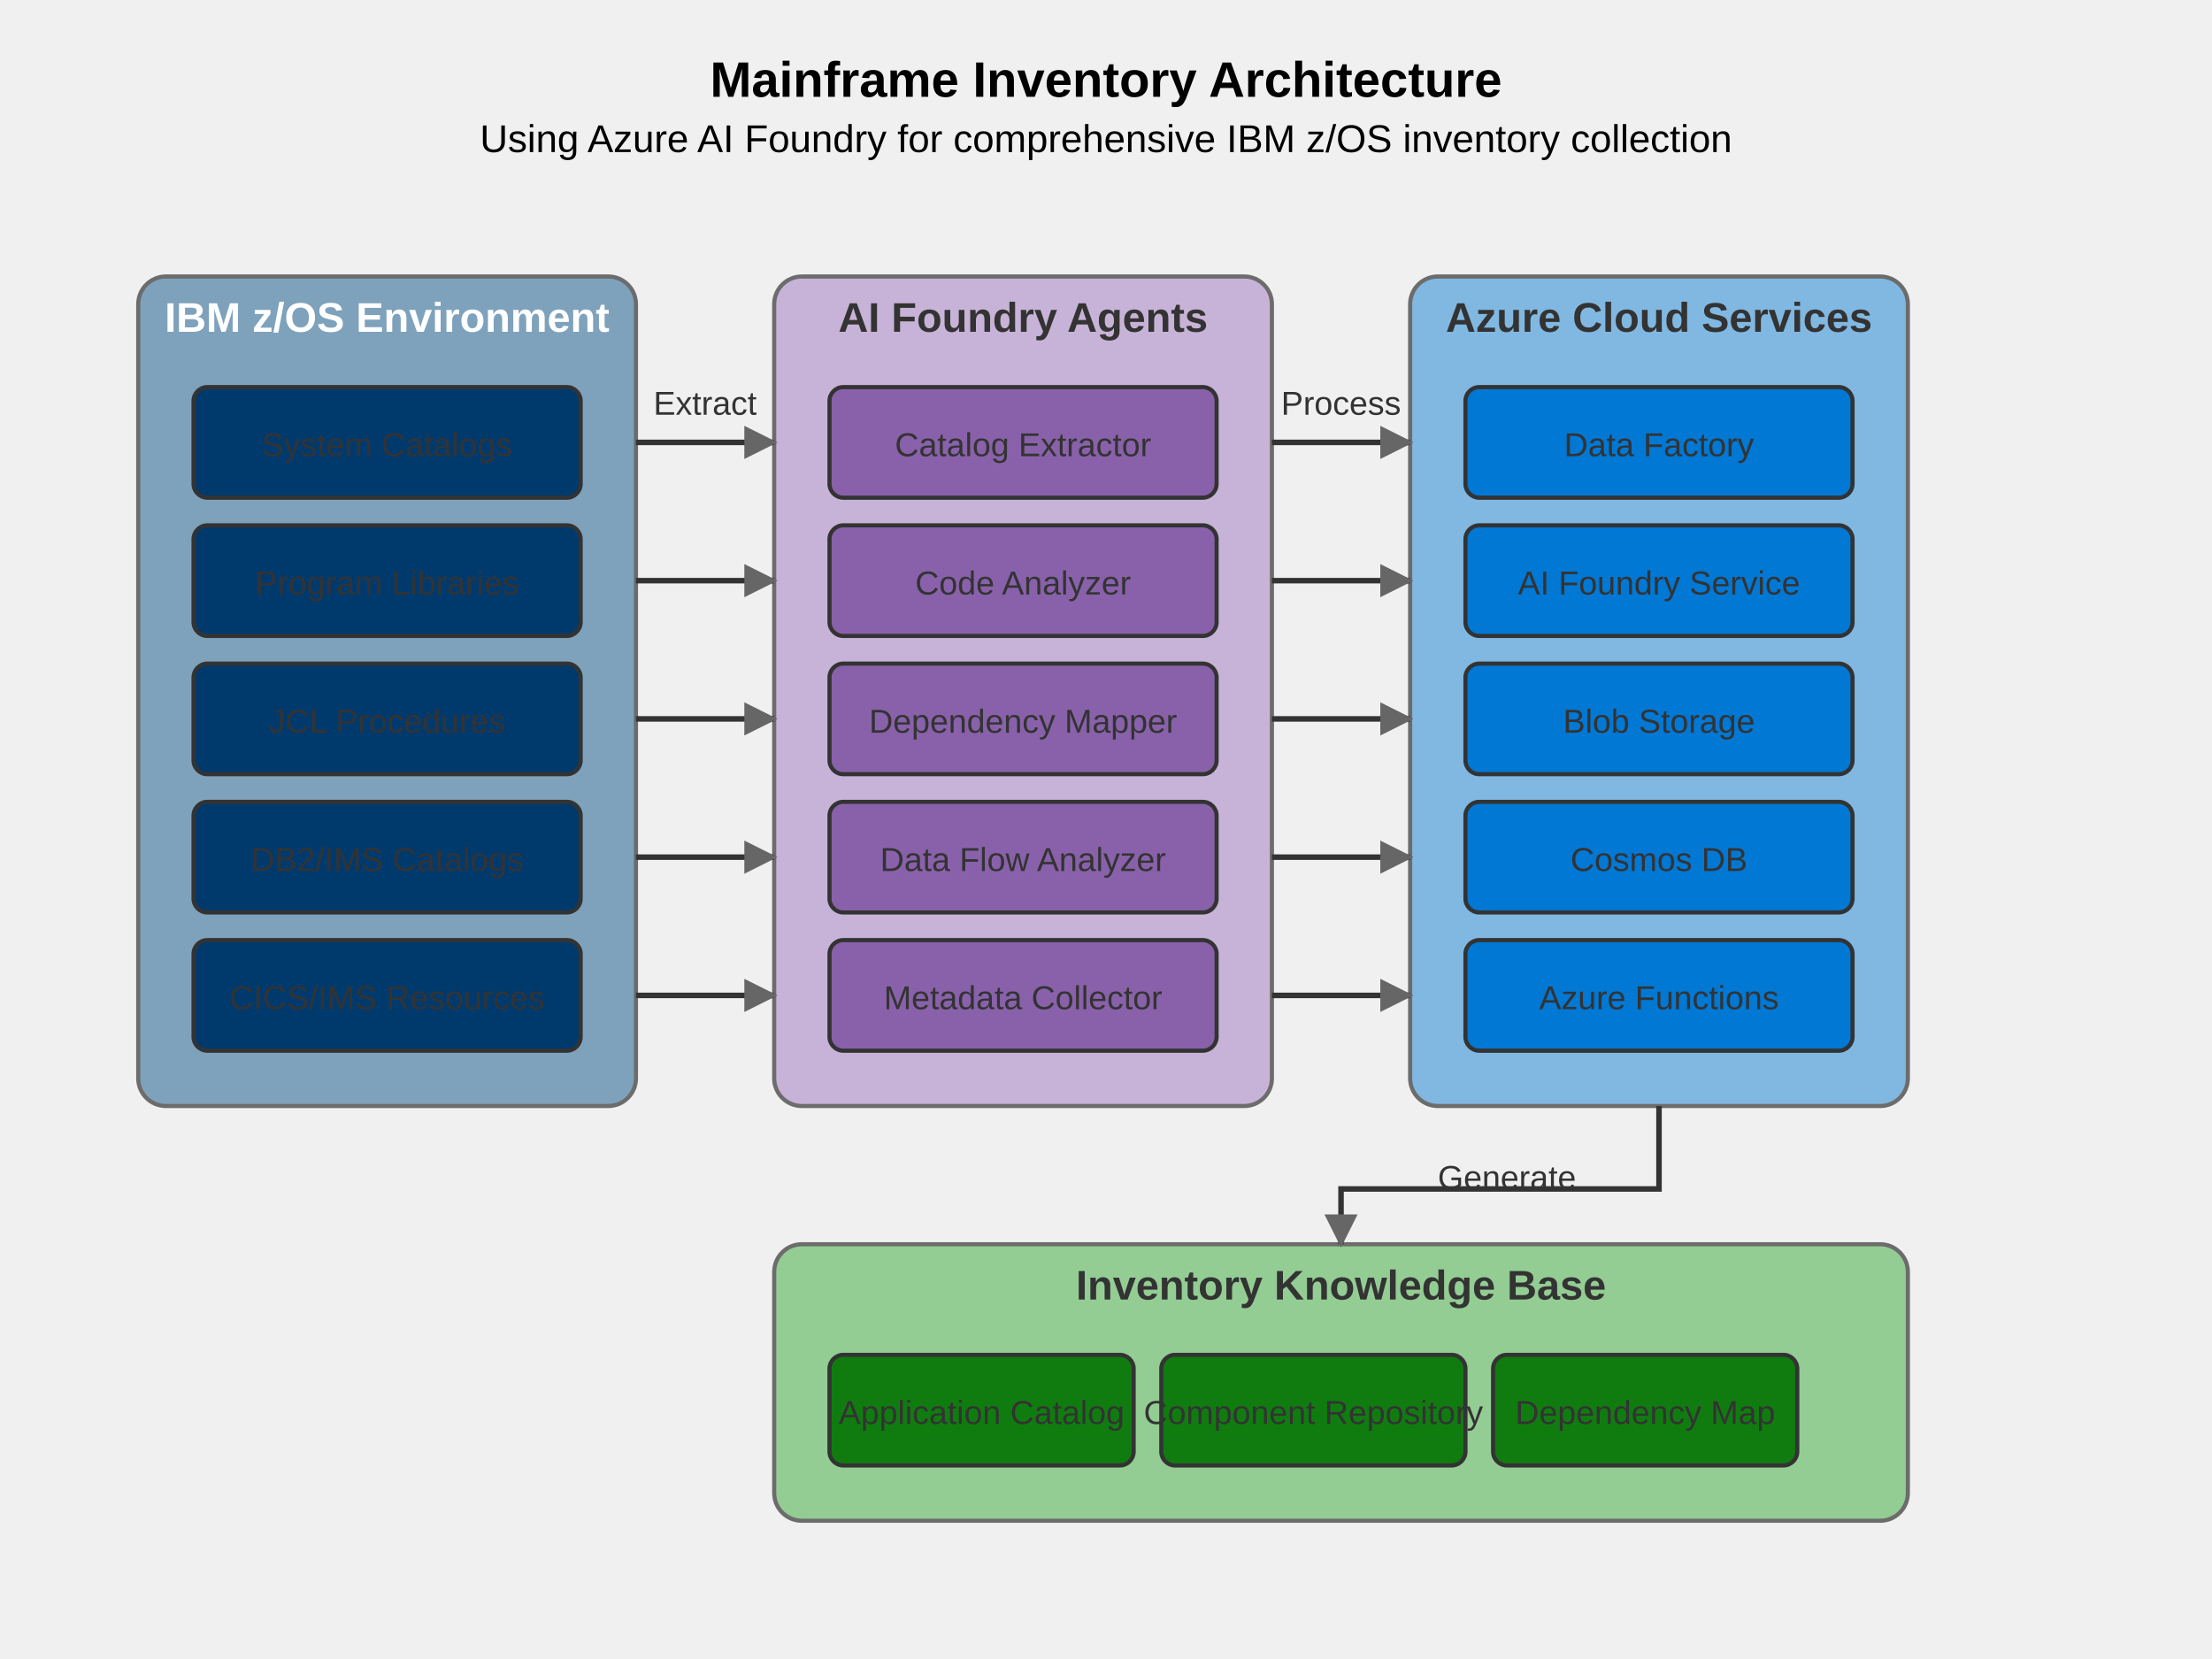
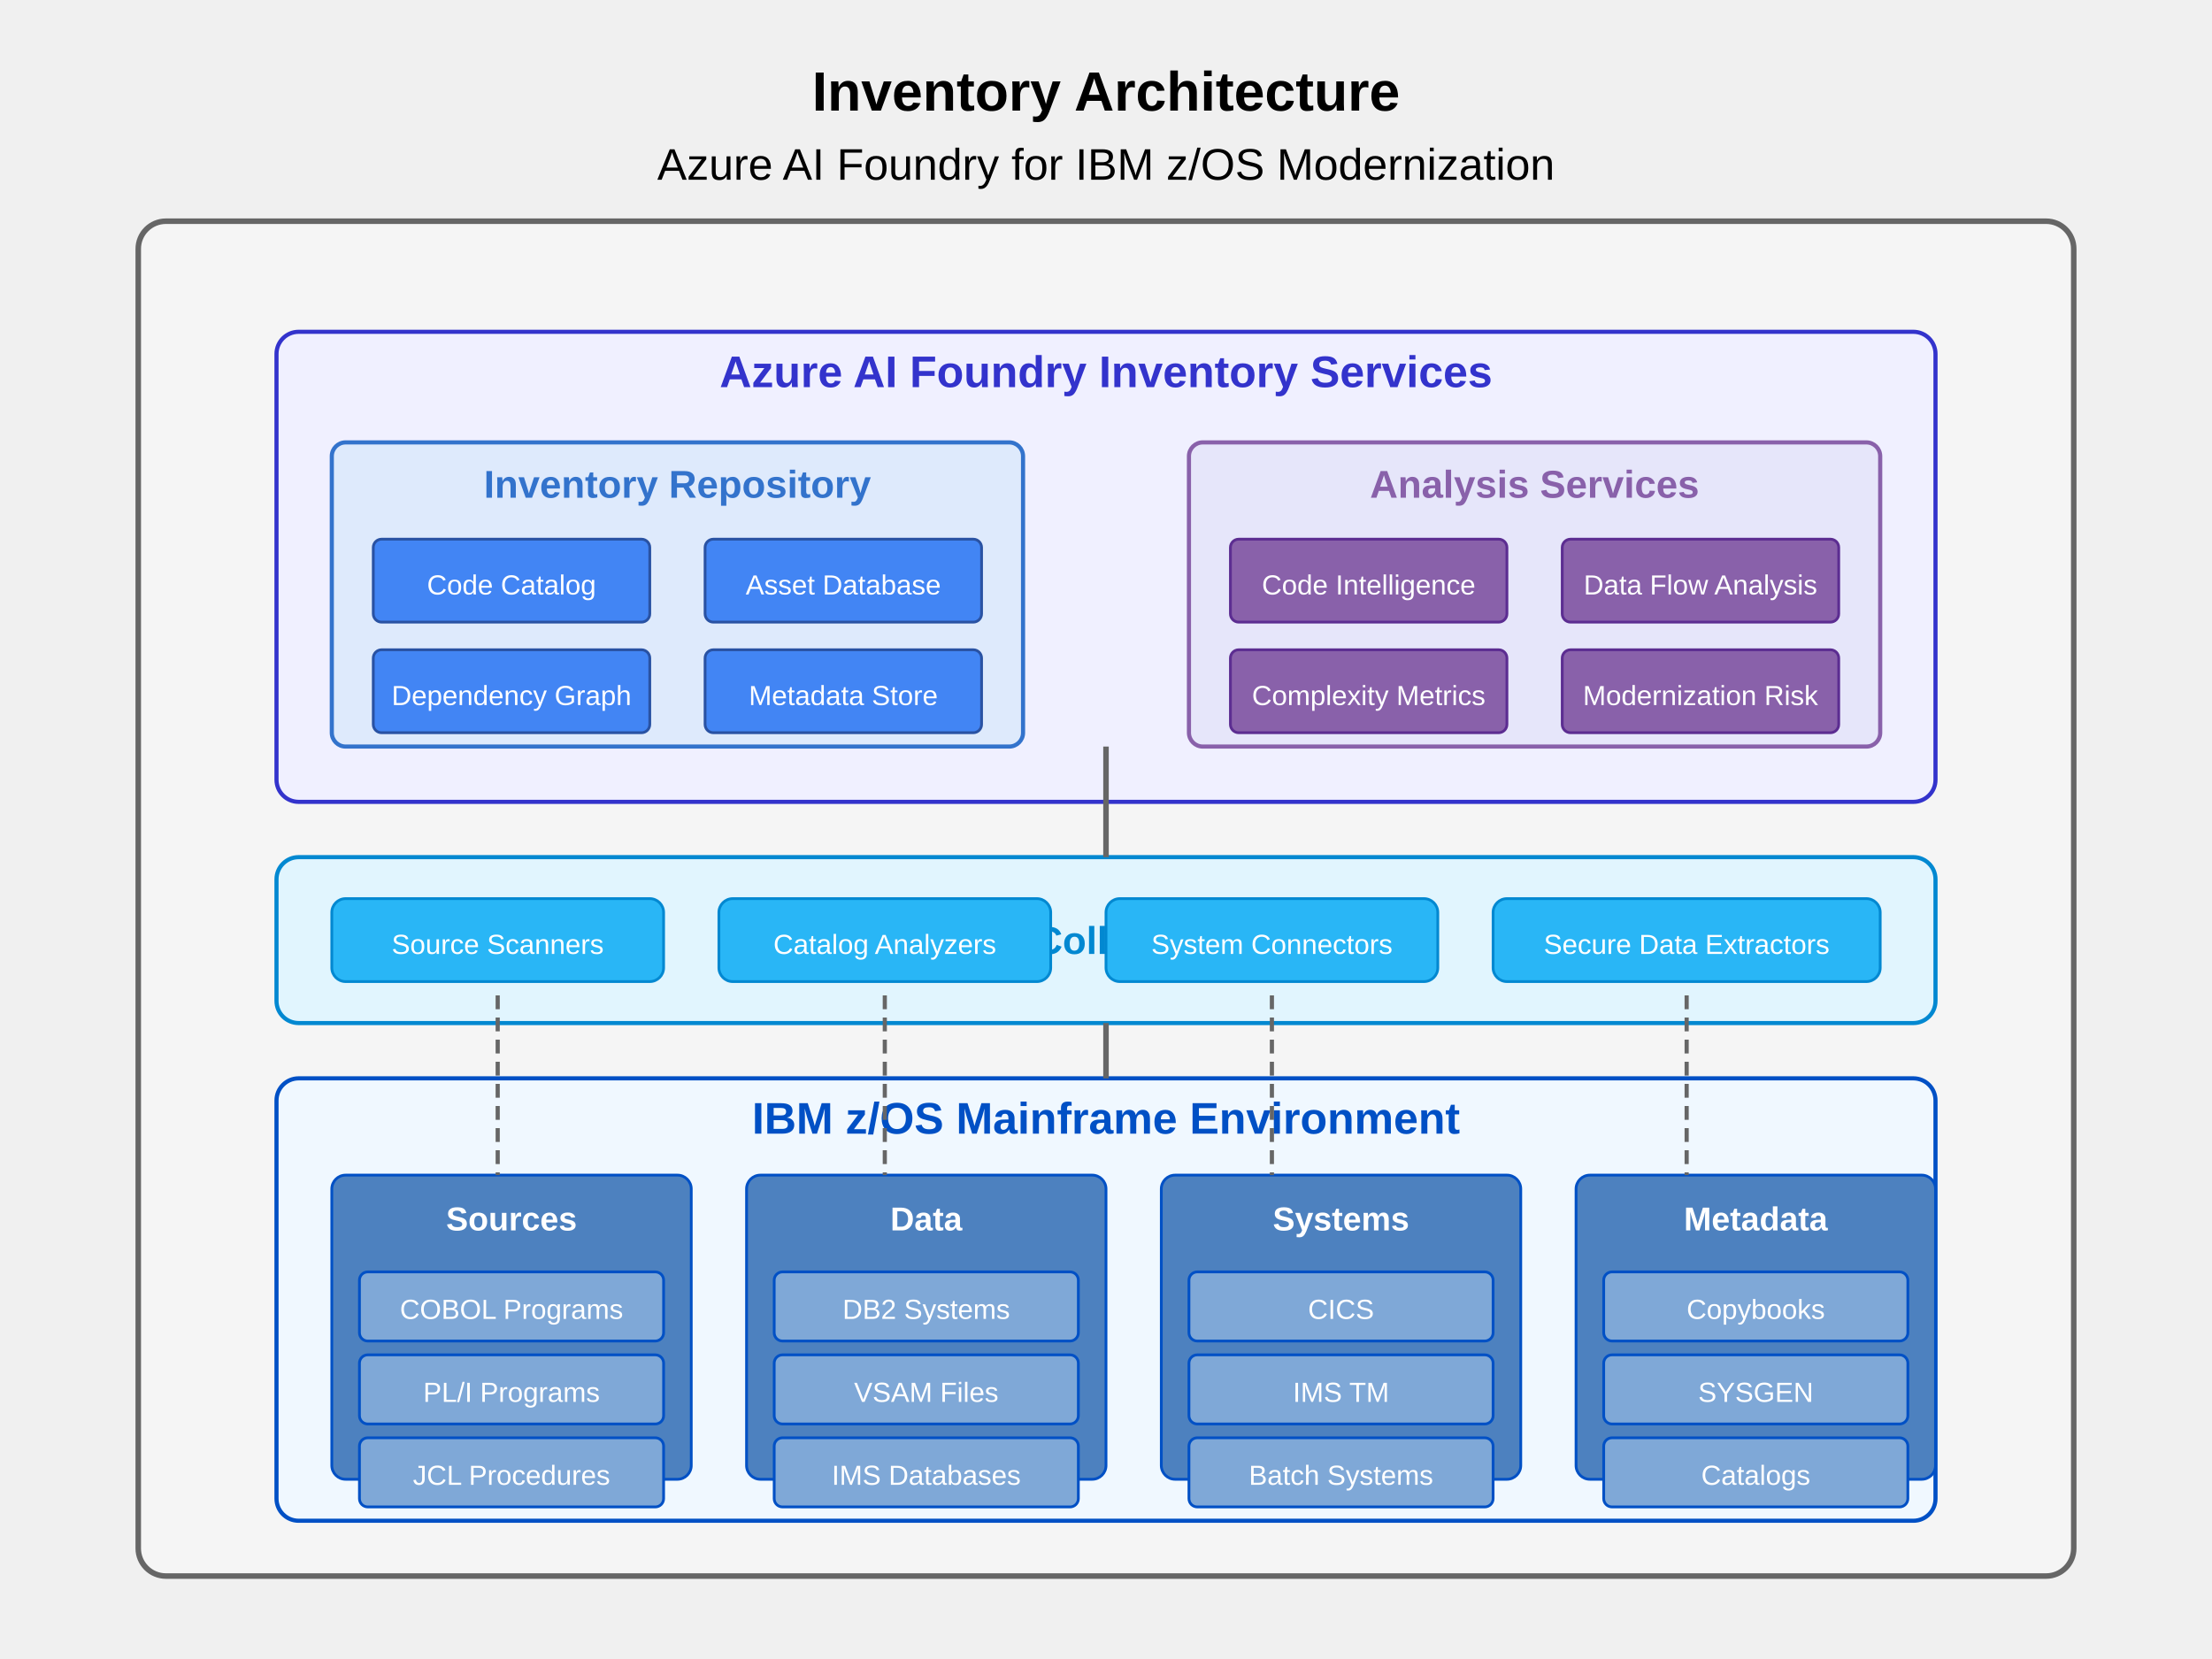
<svg xmlns="http://www.w3.org/2000/svg" width="800" height="600" viewBox="0 0 800 600">
-   <style>
-     .title { font-size: 18px; font-weight: bold; font-family: Arial, sans-serif; }
-     .subtitle { font-size: 14px; font-family: Arial, sans-serif; }
-     .header { font-size: 15px; font-weight: bold; font-family: Arial, sans-serif; }
-     .label { font-size: 13px; font-family: Arial, sans-serif; fill: #333; }
-     .small-label { font-size: 12px; font-family: Arial, sans-serif; fill: #333; }
-     .mainframe { fill: #003A6D; }
-     .mainframe-light { fill: #4D80A5; }
-     .agent { fill: #8961AA; }
-     .agent-light { fill: #B798CD; }
-     .azure { fill: #0078D4; }
-     .azure-light { fill: #50A0DB; }
-     .knowledge { fill: #107C10; }
-     .knowledge-light { fill: #6BBD6B; }
-     .flow { fill: none; stroke: #666; stroke-width: 2; stroke-dasharray: 5,3; }
-     .solid-flow { fill: none; stroke: #333; stroke-width: 2; }
-     .flow-arrow { fill: #666; }
-     rect { stroke: #333; stroke-width: 1.5; }
-     .container { fill: #f5f5f5; stroke: #ddd; }
-   </style>
-   <text x="400" y="35" text-anchor="middle" class="title">Mainframe Inventory Architecture</text>
-   <text x="400" y="55" text-anchor="middle" class="subtitle">Using Azure AI Foundry for comprehensive IBM z/OS inventory collection</text>
-   <rect x="50" y="100" width="180" height="300" rx="10" ry="10" class="mainframe-light" opacity="0.7" />
-   <text x="140" y="120" text-anchor="middle" class="header" fill="#fff">IBM z/OS Environment</text>
-   <rect x="70" y="140" width="140" height="40" rx="5" ry="5" class="mainframe" />
-   <text x="140" y="165" text-anchor="middle" class="small-label" fill="#fff">System Catalogs</text>
-   <rect x="70" y="190" width="140" height="40" rx="5" ry="5" class="mainframe" />
-   <text x="140" y="215" text-anchor="middle" class="small-label" fill="#fff">Program Libraries</text>
-   <rect x="70" y="240" width="140" height="40" rx="5" ry="5" class="mainframe" />
-   <text x="140" y="265" text-anchor="middle" class="small-label" fill="#fff">JCL Procedures</text>
-   <rect x="70" y="290" width="140" height="40" rx="5" ry="5" class="mainframe" />
-   <text x="140" y="315" text-anchor="middle" class="small-label" fill="#fff">DB2/IMS Catalogs</text>
-   <rect x="70" y="340" width="140" height="40" rx="5" ry="5" class="mainframe" />
-   <text x="140" y="365" text-anchor="middle" class="small-label" fill="#fff">CICS/IMS Resources</text>
-   <rect x="280" y="100" width="180" height="300" rx="10" ry="10" class="agent-light" opacity="0.7" />
-   <text x="370" y="120" text-anchor="middle" class="header" fill="#333">AI Foundry Agents</text>
-   <rect x="300" y="140" width="140" height="40" rx="5" ry="5" class="agent" />
-   <text x="370" y="165" text-anchor="middle" class="small-label" fill="#fff">Catalog Extractor</text>
-   <rect x="300" y="190" width="140" height="40" rx="5" ry="5" class="agent" />
-   <text x="370" y="215" text-anchor="middle" class="small-label" fill="#fff">Code Analyzer</text>
-   <rect x="300" y="240" width="140" height="40" rx="5" ry="5" class="agent" />
-   <text x="370" y="265" text-anchor="middle" class="small-label" fill="#fff">Dependency Mapper</text>
-   <rect x="300" y="290" width="140" height="40" rx="5" ry="5" class="agent" />
-   <text x="370" y="315" text-anchor="middle" class="small-label" fill="#fff">Data Flow Analyzer</text>
-   <rect x="300" y="340" width="140" height="40" rx="5" ry="5" class="agent" />
-   <text x="370" y="365" text-anchor="middle" class="small-label" fill="#fff">Metadata Collector</text>
-   <rect x="510" y="100" width="180" height="300" rx="10" ry="10" class="azure-light" opacity="0.7" />
-   <text x="600" y="120" text-anchor="middle" class="header" fill="#333">Azure Cloud Services</text>
-   <rect x="530" y="140" width="140" height="40" rx="5" ry="5" class="azure" />
-   <text x="600" y="165" text-anchor="middle" class="small-label" fill="#fff">Data Factory</text>
-   <rect x="530" y="190" width="140" height="40" rx="5" ry="5" class="azure" />
-   <text x="600" y="215" text-anchor="middle" class="small-label" fill="#fff">AI Foundry Service</text>
-   <rect x="530" y="240" width="140" height="40" rx="5" ry="5" class="azure" />
-   <text x="600" y="265" text-anchor="middle" class="small-label" fill="#fff">Blob Storage</text>
-   <rect x="530" y="290" width="140" height="40" rx="5" ry="5" class="azure" />
-   <text x="600" y="315" text-anchor="middle" class="small-label" fill="#fff">Cosmos DB</text>
-   <rect x="530" y="340" width="140" height="40" rx="5" ry="5" class="azure" />
-   <text x="600" y="365" text-anchor="middle" class="small-label" fill="#fff">Azure Functions</text>
-   <rect x="280" y="450" width="410" height="100" rx="10" ry="10" class="knowledge-light" opacity="0.7" />
-   <text x="485" y="470" text-anchor="middle" class="header" fill="#333">Inventory Knowledge Base</text>
-   <rect x="300" y="490" width="110" height="40" rx="5" ry="5" class="knowledge" />
-   <text x="355" y="515" text-anchor="middle" class="small-label" fill="#fff">Application Catalog</text>
-   <rect x="420" y="490" width="110" height="40" rx="5" ry="5" class="knowledge" />
-   <text x="475" y="515" text-anchor="middle" class="small-label" fill="#fff">Component Repository</text>
-   <rect x="540" y="490" width="110" height="40" rx="5" ry="5" class="knowledge" />
-   <text x="595" y="515" text-anchor="middle" class="small-label" fill="#fff">Dependency Map</text>
-   <path d="M230,160 H280" class="solid-flow" marker-end="url(#arrow)" />
-   <path d="M230,210 H280" class="solid-flow" marker-end="url(#arrow)" />
-   <path d="M230,260 H280" class="solid-flow" marker-end="url(#arrow)" />
-   <path d="M230,310 H280" class="solid-flow" marker-end="url(#arrow)" />
-   <path d="M230,360 H280" class="solid-flow" marker-end="url(#arrow)" />
-   <path d="M460,160 H510" class="solid-flow" marker-end="url(#arrow)" />
-   <path d="M460,210 H510" class="solid-flow" marker-end="url(#arrow)" />
-   <path d="M460,260 H510" class="solid-flow" marker-end="url(#arrow)" />
-   <path d="M460,310 H510" class="solid-flow" marker-end="url(#arrow)" />
-   <path d="M460,360 H510" class="solid-flow" marker-end="url(#arrow)" />
-   <path d="M600,400 L600,430 L485,430 L485,450" class="solid-flow" marker-end="url(#arrow)" />
-   <defs>
-     <marker id="arrow" viewBox="0 0 10 10" refX="9" refY="5" markerWidth="6" markerHeight="6" orient="auto">
-       <path d="M 0 0 L 10 5 L 0 10 z" class="flow-arrow" />
-     </marker>
-   </defs>
-   <text x="255" y="150" text-anchor="middle" class="small-label">Extract</text>
-   <text x="485" y="150" text-anchor="middle" class="small-label">Process</text>
-   <text x="545" y="430" text-anchor="middle" class="small-label">Generate</text>
+   <text x="400" y="40" text-anchor="middle" font-size="20" font-weight="bold" font-family="Arial, sans-serif">Inventory Architecture</text>
+   <text x="400" y="65" text-anchor="middle" font-size="16" font-family="Arial, sans-serif">Azure AI Foundry for IBM z/OS Modernization</text>
+   <rect x="50" y="80" width="700" height="490" rx="10" ry="10" fill="#f5f5f5" stroke="#666" stroke-width="2" />
+   <rect x="100" y="390" width="600" height="160" rx="8" ry="8" fill="#f0f8ff" stroke="#0050C5" stroke-width="1.5" />
+   <text x="400" y="410" text-anchor="middle" font-size="16" font-weight="bold" font-family="Arial, sans-serif" fill="#0050C5">IBM z/OS Mainframe Environment</text>
+   <rect x="120" y="425" width="130" height="110" rx="5" ry="5" fill="#4D81BF" stroke="#0050C5" stroke-width="1" />
+   <text x="185" y="445" text-anchor="middle" font-size="12" font-weight="bold" font-family="Arial, sans-serif" fill="white">Sources</text>
+   <rect x="130" y="460" width="110" height="25" rx="3" ry="3" fill="#7fa8d7" stroke="#0050C5" stroke-width="1" />
+   <text x="185" y="477" text-anchor="middle" font-size="10" font-family="Arial, sans-serif" fill="white">COBOL Programs</text>
+   <rect x="130" y="490" width="110" height="25" rx="3" ry="3" fill="#7fa8d7" stroke="#0050C5" stroke-width="1" />
+   <text x="185" y="507" text-anchor="middle" font-size="10" font-family="Arial, sans-serif" fill="white">PL/I Programs</text>
+   <rect x="130" y="520" width="110" height="25" rx="3" ry="3" fill="#7fa8d7" stroke="#0050C5" stroke-width="1" />
+   <text x="185" y="537" text-anchor="middle" font-size="10" font-family="Arial, sans-serif" fill="white">JCL Procedures</text>
+   <rect x="270" y="425" width="130" height="110" rx="5" ry="5" fill="#4D81BF" stroke="#0050C5" stroke-width="1" />
+   <text x="335" y="445" text-anchor="middle" font-size="12" font-weight="bold" font-family="Arial, sans-serif" fill="white">Data</text>
+   <rect x="280" y="460" width="110" height="25" rx="3" ry="3" fill="#7fa8d7" stroke="#0050C5" stroke-width="1" />
+   <text x="335" y="477" text-anchor="middle" font-size="10" font-family="Arial, sans-serif" fill="white">DB2 Systems</text>
+   <rect x="280" y="490" width="110" height="25" rx="3" ry="3" fill="#7fa8d7" stroke="#0050C5" stroke-width="1" />
+   <text x="335" y="507" text-anchor="middle" font-size="10" font-family="Arial, sans-serif" fill="white">VSAM Files</text>
+   <rect x="280" y="520" width="110" height="25" rx="3" ry="3" fill="#7fa8d7" stroke="#0050C5" stroke-width="1" />
+   <text x="335" y="537" text-anchor="middle" font-size="10" font-family="Arial, sans-serif" fill="white">IMS Databases</text>
+   <rect x="420" y="425" width="130" height="110" rx="5" ry="5" fill="#4D81BF" stroke="#0050C5" stroke-width="1" />
+   <text x="485" y="445" text-anchor="middle" font-size="12" font-weight="bold" font-family="Arial, sans-serif" fill="white">Systems</text>
+   <rect x="430" y="460" width="110" height="25" rx="3" ry="3" fill="#7fa8d7" stroke="#0050C5" stroke-width="1" />
+   <text x="485" y="477" text-anchor="middle" font-size="10" font-family="Arial, sans-serif" fill="white">CICS</text>
+   <rect x="430" y="490" width="110" height="25" rx="3" ry="3" fill="#7fa8d7" stroke="#0050C5" stroke-width="1" />
+   <text x="485" y="507" text-anchor="middle" font-size="10" font-family="Arial, sans-serif" fill="white">IMS TM</text>
+   <rect x="430" y="520" width="110" height="25" rx="3" ry="3" fill="#7fa8d7" stroke="#0050C5" stroke-width="1" />
+   <text x="485" y="537" text-anchor="middle" font-size="10" font-family="Arial, sans-serif" fill="white">Batch Systems</text>
+   <rect x="570" y="425" width="130" height="110" rx="5" ry="5" fill="#4D81BF" stroke="#0050C5" stroke-width="1" />
+   <text x="635" y="445" text-anchor="middle" font-size="12" font-weight="bold" font-family="Arial, sans-serif" fill="white">Metadata</text>
+   <rect x="580" y="460" width="110" height="25" rx="3" ry="3" fill="#7fa8d7" stroke="#0050C5" stroke-width="1" />
+   <text x="635" y="477" text-anchor="middle" font-size="10" font-family="Arial, sans-serif" fill="white">Copybooks</text>
+   <rect x="580" y="490" width="110" height="25" rx="3" ry="3" fill="#7fa8d7" stroke="#0050C5" stroke-width="1" />
+   <text x="635" y="507" text-anchor="middle" font-size="10" font-family="Arial, sans-serif" fill="white">SYSGEN</text>
+   <rect x="580" y="520" width="110" height="25" rx="3" ry="3" fill="#7fa8d7" stroke="#0050C5" stroke-width="1" />
+   <text x="635" y="537" text-anchor="middle" font-size="10" font-family="Arial, sans-serif" fill="white">Catalogs</text>
+   <rect x="100" y="310" width="600" height="60" rx="8" ry="8" fill="#e1f5fe" stroke="#0288d1" stroke-width="1.5" />
+   <text x="400" y="345" text-anchor="middle" font-size="14" font-weight="bold" font-family="Arial, sans-serif" fill="#0288d1">Inventory Collection Agents</text>
+   <rect x="120" y="325" width="120" height="30" rx="5" ry="5" fill="#29b6f6" stroke="#0288d1" stroke-width="1" />
+   <text x="180" y="345" text-anchor="middle" font-size="10" font-family="Arial, sans-serif" fill="white">Source Scanners</text>
+   <rect x="260" y="325" width="120" height="30" rx="5" ry="5" fill="#29b6f6" stroke="#0288d1" stroke-width="1" />
+   <text x="320" y="345" text-anchor="middle" font-size="10" font-family="Arial, sans-serif" fill="white">Catalog Analyzers</text>
+   <rect x="400" y="325" width="120" height="30" rx="5" ry="5" fill="#29b6f6" stroke="#0288d1" stroke-width="1" />
+   <text x="460" y="345" text-anchor="middle" font-size="10" font-family="Arial, sans-serif" fill="white">System Connectors</text>
+   <rect x="540" y="325" width="140" height="30" rx="5" ry="5" fill="#29b6f6" stroke="#0288d1" stroke-width="1" />
+   <text x="610" y="345" text-anchor="middle" font-size="10" font-family="Arial, sans-serif" fill="white">Secure Data Extractors</text>
+   <rect x="100" y="120" width="600" height="170" rx="8" ry="8" fill="#f0f0ff" stroke="#3333cc" stroke-width="1.5" />
+   <text x="400" y="140" text-anchor="middle" font-size="16" font-weight="bold" font-family="Arial, sans-serif" fill="#3333cc">Azure AI Foundry Inventory Services</text>
+   <rect x="120" y="160" width="250" height="110" rx="5" ry="5" fill="#deeafc" stroke="#3373cc" stroke-width="1.5" />
+   <text x="245" y="180" text-anchor="middle" font-size="14" font-weight="bold" font-family="Arial, sans-serif" fill="#3373cc">Inventory Repository</text>
+   <rect x="135" y="195" width="100" height="30" rx="3" ry="3" fill="#4285f4" stroke="#2952a3" stroke-width="1" />
+   <text x="185" y="215" text-anchor="middle" font-size="10" font-family="Arial, sans-serif" fill="white">Code Catalog</text>
+   <rect x="255" y="195" width="100" height="30" rx="3" ry="3" fill="#4285f4" stroke="#2952a3" stroke-width="1" />
+   <text x="305" y="215" text-anchor="middle" font-size="10" font-family="Arial, sans-serif" fill="white">Asset Database</text>
+   <rect x="135" y="235" width="100" height="30" rx="3" ry="3" fill="#4285f4" stroke="#2952a3" stroke-width="1" />
+   <text x="185" y="255" text-anchor="middle" font-size="10" font-family="Arial, sans-serif" fill="white">Dependency Graph</text>
+   <rect x="255" y="235" width="100" height="30" rx="3" ry="3" fill="#4285f4" stroke="#2952a3" stroke-width="1" />
+   <text x="305" y="255" text-anchor="middle" font-size="10" font-family="Arial, sans-serif" fill="white">Metadata Store</text>
+   <rect x="430" y="160" width="250" height="110" rx="5" ry="5" fill="#e6e6fa" stroke="#8961aa" stroke-width="1.5" />
+   <text x="555" y="180" text-anchor="middle" font-size="14" font-weight="bold" font-family="Arial, sans-serif" fill="#8961aa">Analysis Services</text>
+   <rect x="445" y="195" width="100" height="30" rx="3" ry="3" fill="#8961aa" stroke="#5c2d91" stroke-width="1" />
+   <text x="495" y="215" text-anchor="middle" font-size="10" font-family="Arial, sans-serif" fill="white">Code Intelligence</text>
+   <rect x="565" y="195" width="100" height="30" rx="3" ry="3" fill="#8961aa" stroke="#5c2d91" stroke-width="1" />
+   <text x="615" y="215" text-anchor="middle" font-size="10" font-family="Arial, sans-serif" fill="white">Data Flow Analysis</text>
+   <rect x="445" y="235" width="100" height="30" rx="3" ry="3" fill="#8961aa" stroke="#5c2d91" stroke-width="1" />
+   <text x="495" y="255" text-anchor="middle" font-size="10" font-family="Arial, sans-serif" fill="white">Complexity Metrics</text>
+   <rect x="565" y="235" width="100" height="30" rx="3" ry="3" fill="#8961aa" stroke="#5c2d91" stroke-width="1" />
+   <text x="615" y="255" text-anchor="middle" font-size="10" font-family="Arial, sans-serif" fill="white">Modernization Risk</text>
+   <line x1="400" y1="270" x2="400" y2="310" stroke="#666" stroke-width="2" />
+   <line x1="400" y1="370" x2="400" y2="390" stroke="#666" stroke-width="2" />
+   <line x1="180" y1="360" x2="180" y2="425" stroke="#666" stroke-width="1.5" stroke-dasharray="5,3" />
+   <line x1="320" y1="360" x2="320" y2="425" stroke="#666" stroke-width="1.5" stroke-dasharray="5,3" />
+   <line x1="460" y1="360" x2="460" y2="425" stroke="#666" stroke-width="1.5" stroke-dasharray="5,3" />
+   <line x1="610" y1="360" x2="610" y2="425" stroke="#666" stroke-width="1.5" stroke-dasharray="5,3" />
</svg>
